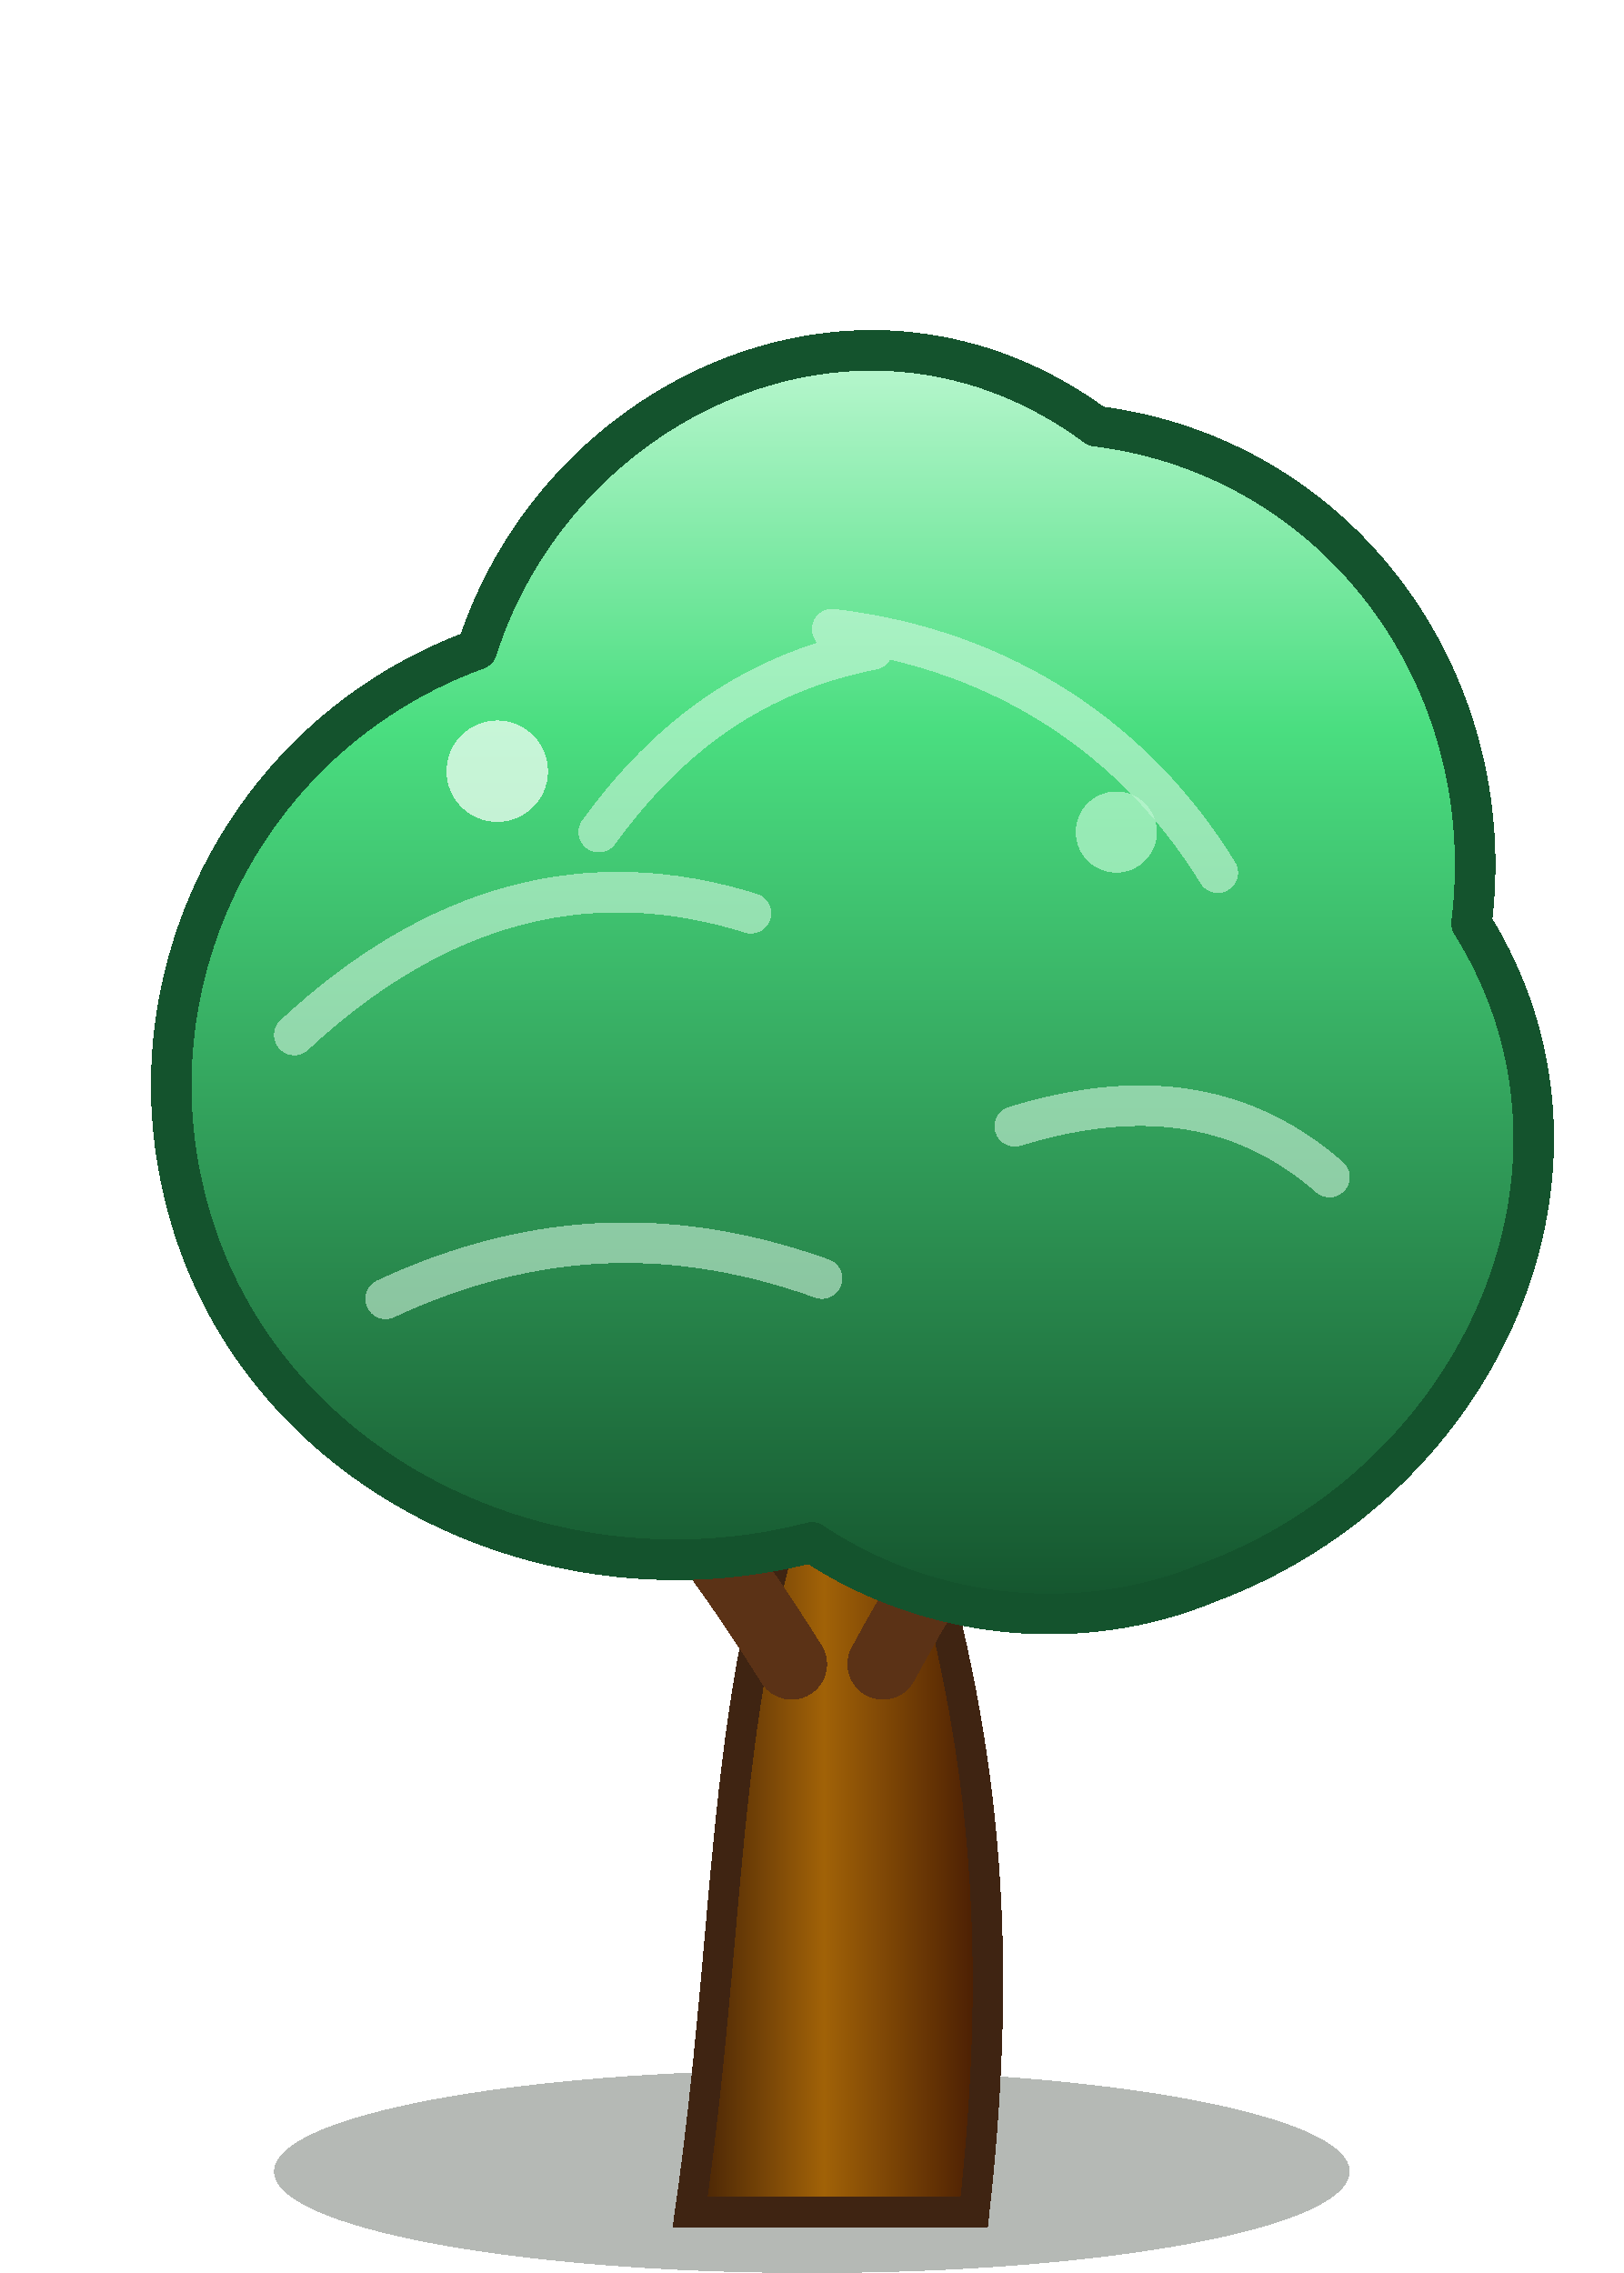
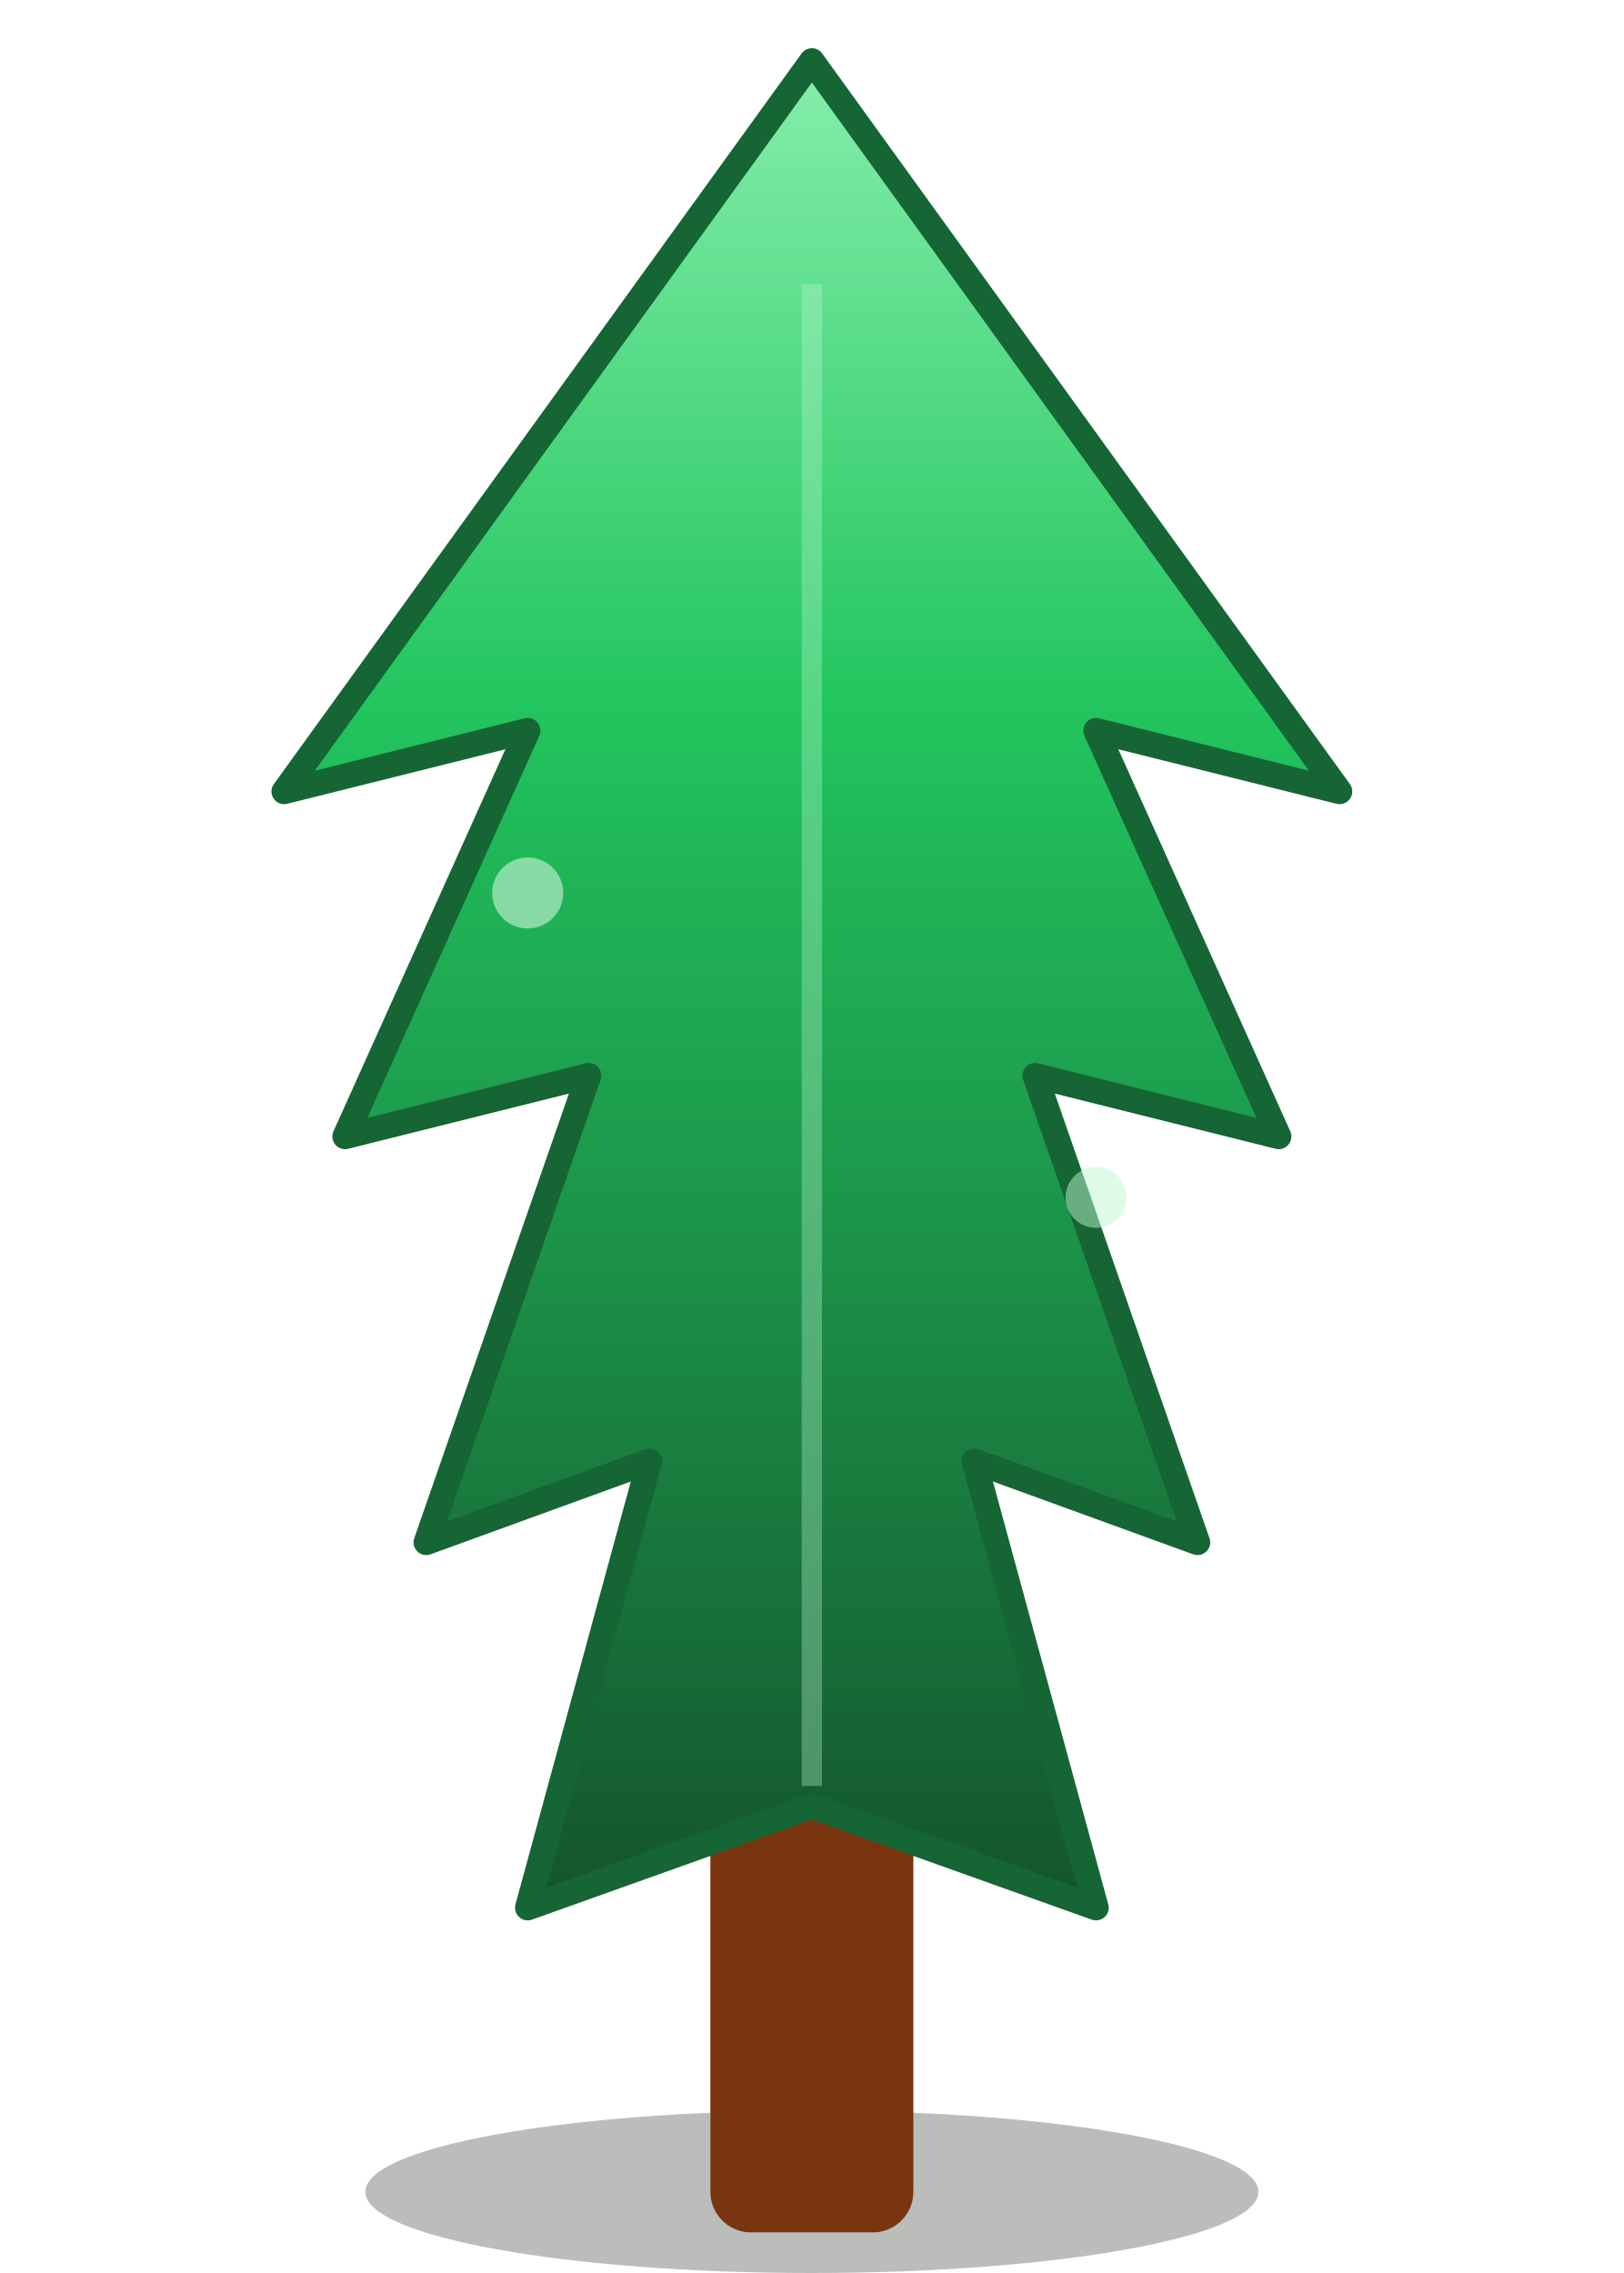
- <svg xmlns="http://www.w3.org/2000/svg" viewBox="0 0 160 224" width="160" height="224" shape-rendering="crispEdges">
+ <svg xmlns="http://www.w3.org/2000/svg" viewBox="0 0 160 224" width="160" height="224" shape-rendering="geometricPrecision">
  <defs>
-     <linearGradient id="leaf" x2="0" y2="1">
-       <stop stop-color="#bbf7d0" />
-       <stop offset=".3" stop-color="#4ade80" />
+     <linearGradient id="lgPine" x2="0" y2="1">
+       <stop stop-color="#86efac" />
+       <stop offset=".35" stop-color="#22c55e" />
      <stop offset="1" stop-color="#14532d" />
    </linearGradient>
-     <linearGradient id="bark" x2="1">
-       <stop stop-color="#422006" />
-       <stop offset=".45" stop-color="#a16207" />
-       <stop offset="1" stop-color="#451a03" />
-     </linearGradient>
  </defs>
-   <ellipse cx="80" cy="214" rx="53" ry="10" fill="#172216" opacity=".32" />
-   <path d="M68 218c4-28 3-48 10-70h12c7 23 9 43 6 70z" fill="url(#bark)" stroke="#3f2412" stroke-width="3" />
-   <path d="M78 164c-15-24-28-34-43-43M87 164c14-26 28-37 45-46M84 151c-1-25 3-40 12-55" fill="none" stroke="#5b3216" stroke-width="7" stroke-linecap="round" />
-   <path d="M80 152C53 159 24 144 18 117c-5-22 7-45 29-53 8-25 38-39 61-22 24 3 40 25 37 49 15 24 1 55-26 65-12 5-27 4-39-4z" fill="url(#leaf)" stroke="#14532d" stroke-width="4" stroke-linejoin="round" />
-   <path d="M29 102c14-13 29-17 45-12M82 62c17 2 30 11 38 24M38 128c15-7 29-7 43-2M100 111c13-4 23-2 31 5M59 82c8-11 17-16 27-18" fill="none" stroke="#dcfce7" stroke-width="4" opacity=".55" stroke-linecap="round" />
-   <circle cx="49" cy="76" r="5" fill="#f0fdf4" opacity=".75" />
-   <circle cx="110" cy="82" r="4" fill="#bbf7d0" opacity=".7" />
+   <ellipse cx="80" cy="216" rx="44" ry="8" fill="#172216" opacity=".3" />
+   <rect x="70" y="162" width="20" height="58" rx="4" fill="#78350f" />
+   <polygon points="80,6 132,78 108,72 126,112 102,106 118,152 96,144 108,188 80,178 52,188 64,144 42,152 58,106 34,112 52,72 28,78" fill="url(#lgPine)" stroke="#166534" stroke-width="2.5" stroke-linejoin="round" />
+   <path d="M80 28v148" stroke="#bbf7d0" stroke-width="2" opacity=".35" fill="none" />
+   <circle cx="52" cy="88" r="3.5" fill="#dcfce7" opacity=".55" />
+   <circle cx="108" cy="118" r="3" fill="#bbf7d0" opacity=".5" />
</svg>
